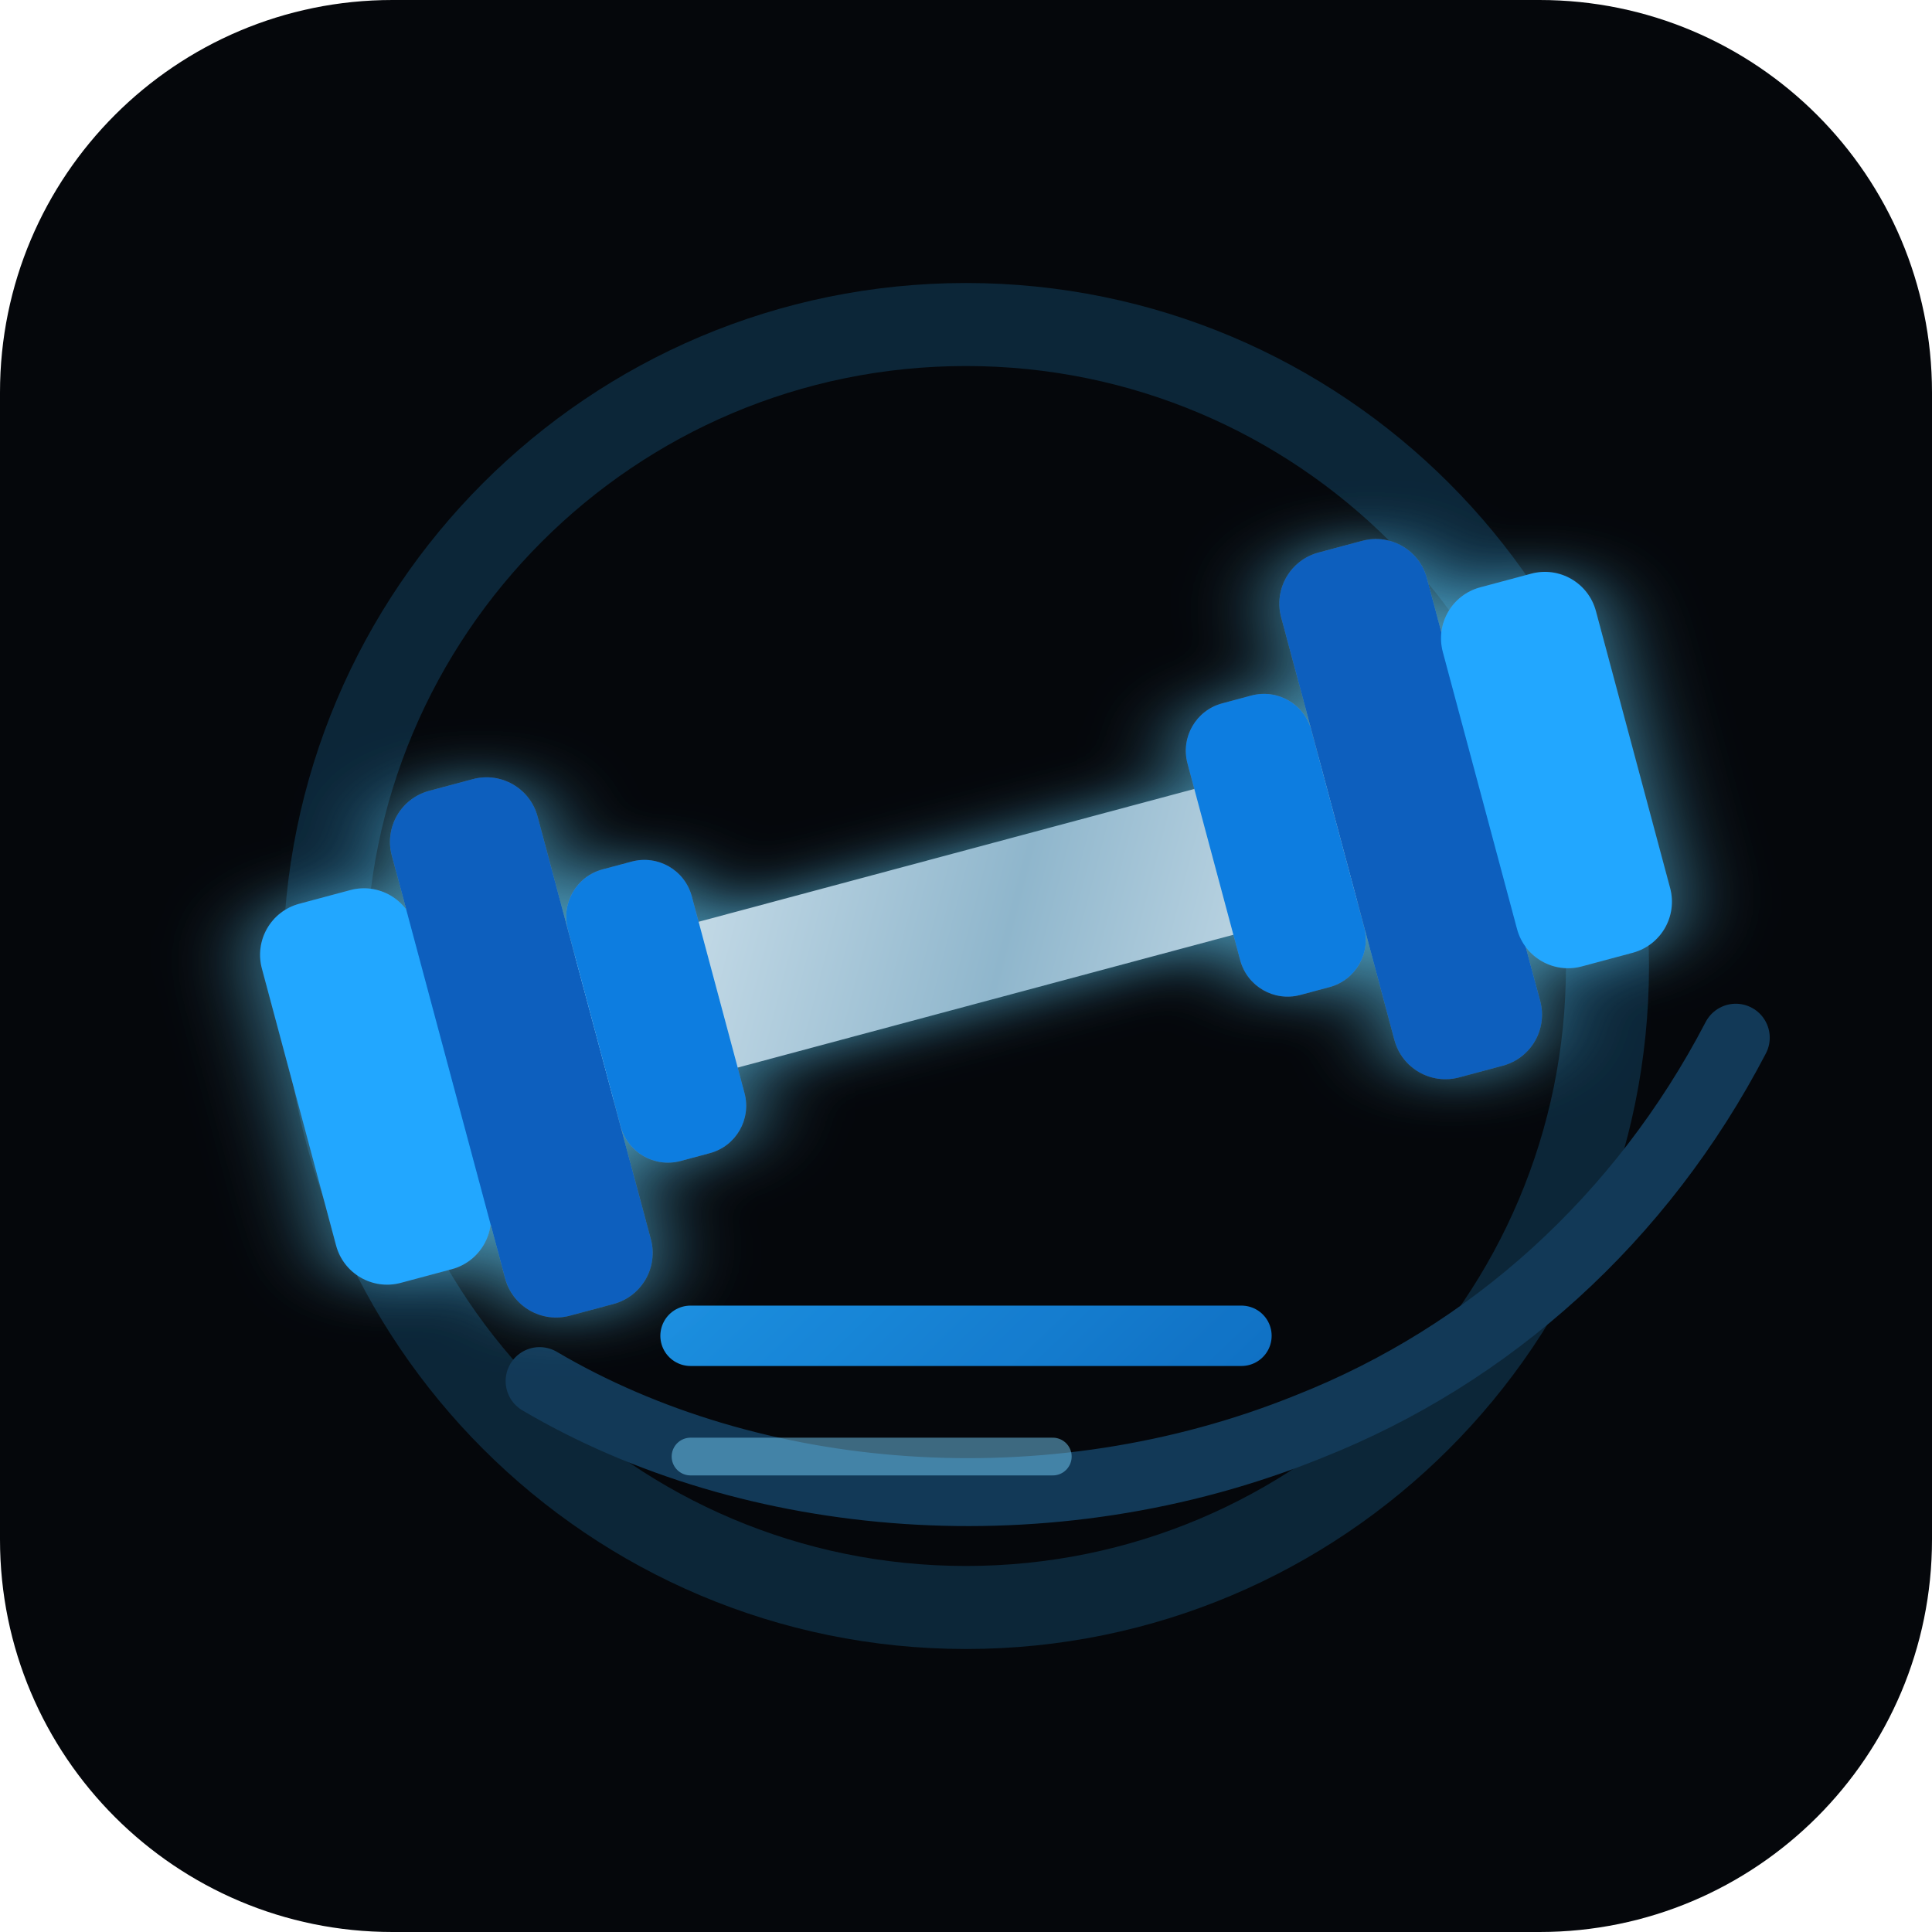
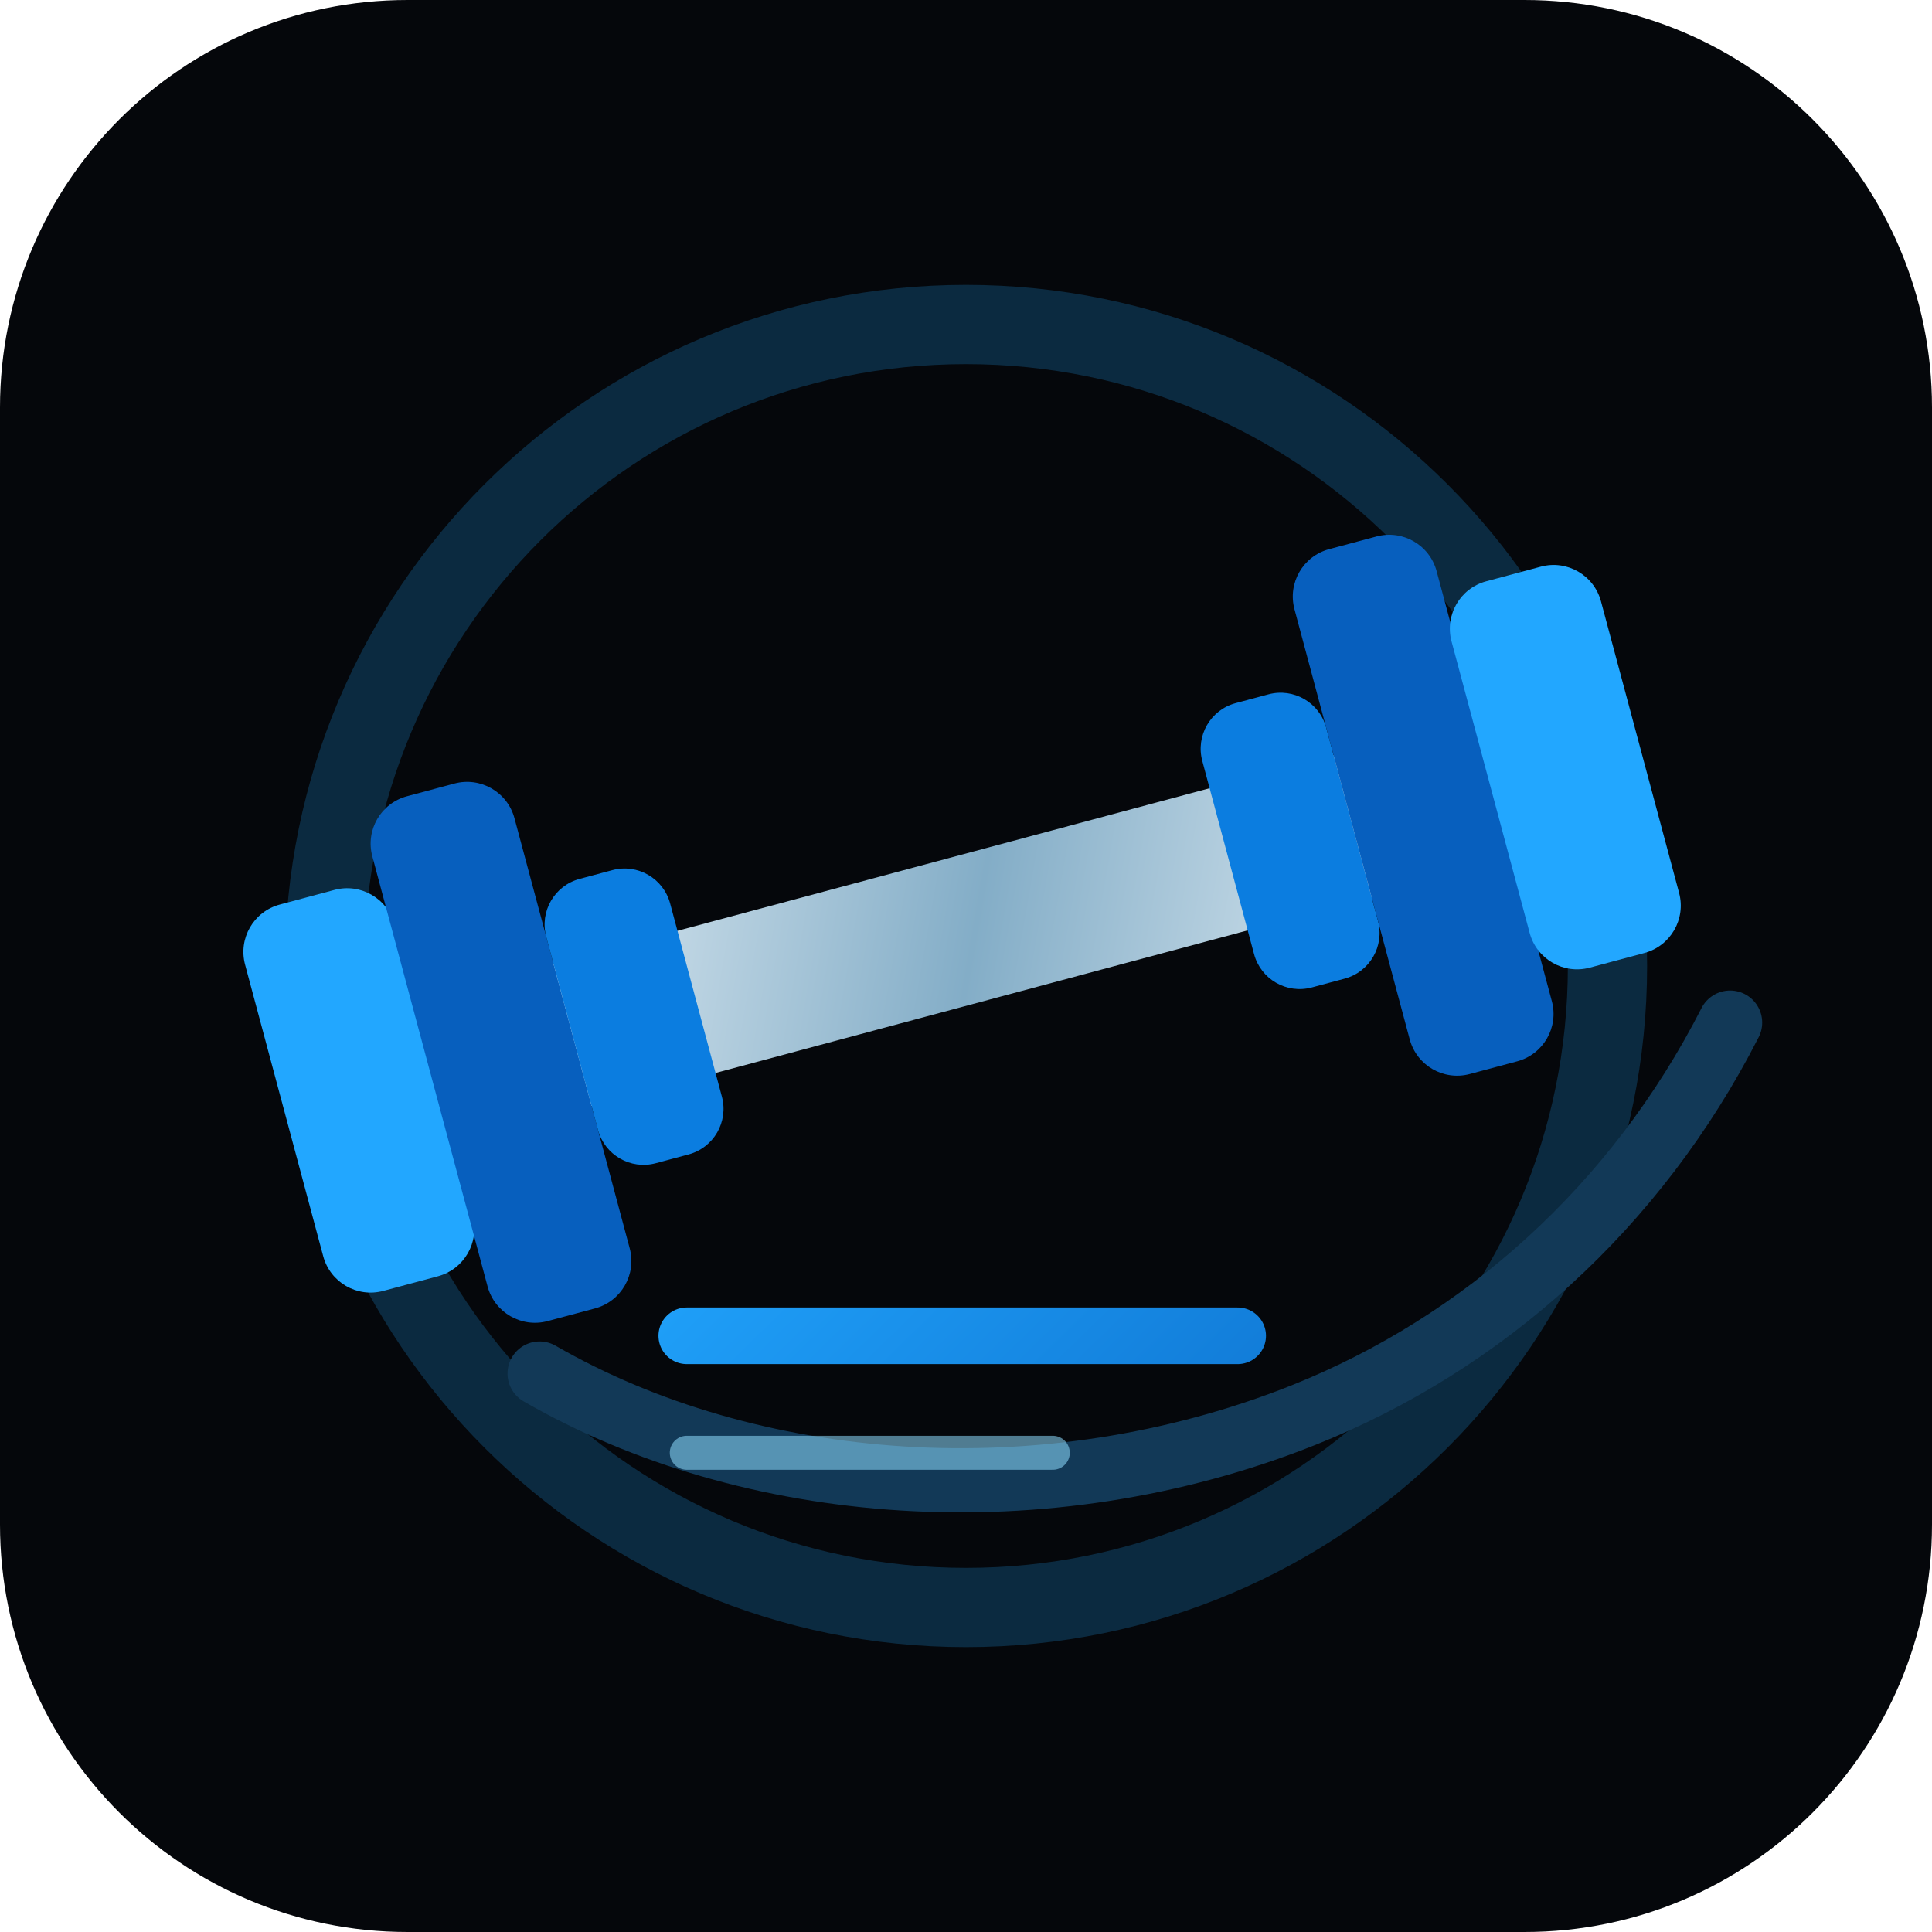
- <svg xmlns="http://www.w3.org/2000/svg" viewBox="0 0 512 512">
+ <svg xmlns="http://www.w3.org/2000/svg" viewBox="0 0 1024 1024">
  <defs>
-     <linearGradient id="blue" x1="96" y1="88" x2="416" y2="424" gradientUnits="userSpaceOnUse">
-       <stop stop-color="#7ad4ff" />
-       <stop offset=".45" stop-color="#22a7ff" />
-       <stop offset="1" stop-color="#075fbe" />
+     <linearGradient id="blue" x1="174" y1="164" x2="850" y2="858" gradientUnits="userSpaceOnUse">
+       <stop stop-color="#8edcff" />
+       <stop offset=".46" stop-color="#22a7ff" />
+       <stop offset="1" stop-color="#065dbc" />
    </linearGradient>
-     <linearGradient id="steel" x1="122" y1="180" x2="390" y2="332" gradientUnits="userSpaceOnUse">
-       <stop stop-color="#f4fbff" />
-       <stop offset=".52" stop-color="#8fb6cc" />
-       <stop offset="1" stop-color="#f4fbff" />
+     <linearGradient id="steel" x1="232" y1="382" x2="790" y2="640" gradientUnits="userSpaceOnUse">
+       <stop stop-color="#f9fdff" />
+       <stop offset=".5" stop-color="#83adc7" />
+       <stop offset="1" stop-color="#f9fdff" />
    </linearGradient>
-     <filter id="softGlow" x="-50%" y="-50%" width="200%" height="200%">
-       <feGaussianBlur stdDeviation="10" result="blur" />
-       <feColorMatrix in="blur" values="0 0 0 0 0.13 0 0 0 0 0.65 0 0 0 0 1 0 0 0 .7 0" />
-       <feBlend in="SourceGraphic" />
-     </filter>
  </defs>
-   <rect width="512" height="512" rx="104" fill="#05070b" />
-   <circle cx="256" cy="256" r="170" fill="none" stroke="#0c2638" stroke-width="22" />
-   <path d="M143 366c56 33 135 40 204 12 48-19 88-55 113-103" fill="none" stroke="#123957" stroke-width="18" stroke-linecap="round" />
-   <g filter="url(#softGlow)" transform="rotate(-15 256 246)">
-     <rect x="134" y="226" width="244" height="40" rx="20" fill="url(#steel)" />
-     <rect x="73" y="194" width="42" height="104" rx="14" fill="#22a7ff" />
-     <rect x="114" y="174" width="40" height="144" rx="14" fill="#075fbe" />
-     <rect x="154" y="206" width="34" height="80" rx="13" fill="#0b7de0" />
-     <rect x="324" y="206" width="34" height="80" rx="13" fill="#0b7de0" />
-     <rect x="358" y="174" width="40" height="144" rx="14" fill="#075fbe" />
-     <rect x="397" y="194" width="42" height="104" rx="14" fill="#22a7ff" />
+   <rect width="1024" height="1024" rx="216" fill="#05070b" />
+   <circle cx="512" cy="512" r="340" fill="none" stroke="#0b2a40" stroke-width="42" />
+   <path d="M286 728c111 64 267 77 405 22 95-38 176-110 226-208" fill="none" stroke="#123957" stroke-width="34" stroke-linecap="round" />
+   <g transform="rotate(-15 512 500)">
+     <rect x="262" y="454" width="500" height="78" rx="39" fill="url(#steel)" />
+     <rect x="140" y="386" width="82" height="212" rx="26" fill="#22a7ff" />
+     <rect x="220" y="348" width="78" height="288" rx="26" fill="#075fbe" />
+     <rect x="298" y="414" width="68" height="156" rx="25" fill="#0b7de0" />
+     <rect x="658" y="414" width="68" height="156" rx="25" fill="#0b7de0" />
+     <rect x="726" y="348" width="78" height="288" rx="26" fill="#075fbe" />
+     <rect x="802" y="386" width="82" height="212" rx="26" fill="#22a7ff" />
  </g>
-   <path d="M183 354h146" stroke="url(#blue)" stroke-width="16" stroke-linecap="round" opacity=".9" />
-   <path d="M183 386h96" stroke="#7ad4ff" stroke-width="10" stroke-linecap="round" opacity=".48" />
+   <path d="M364 708h292" stroke="url(#blue)" stroke-width="30" stroke-linecap="round" />
+   <path d="M364 770h194" stroke="#8edcff" stroke-width="18" stroke-linecap="round" opacity=".55" />
</svg>
